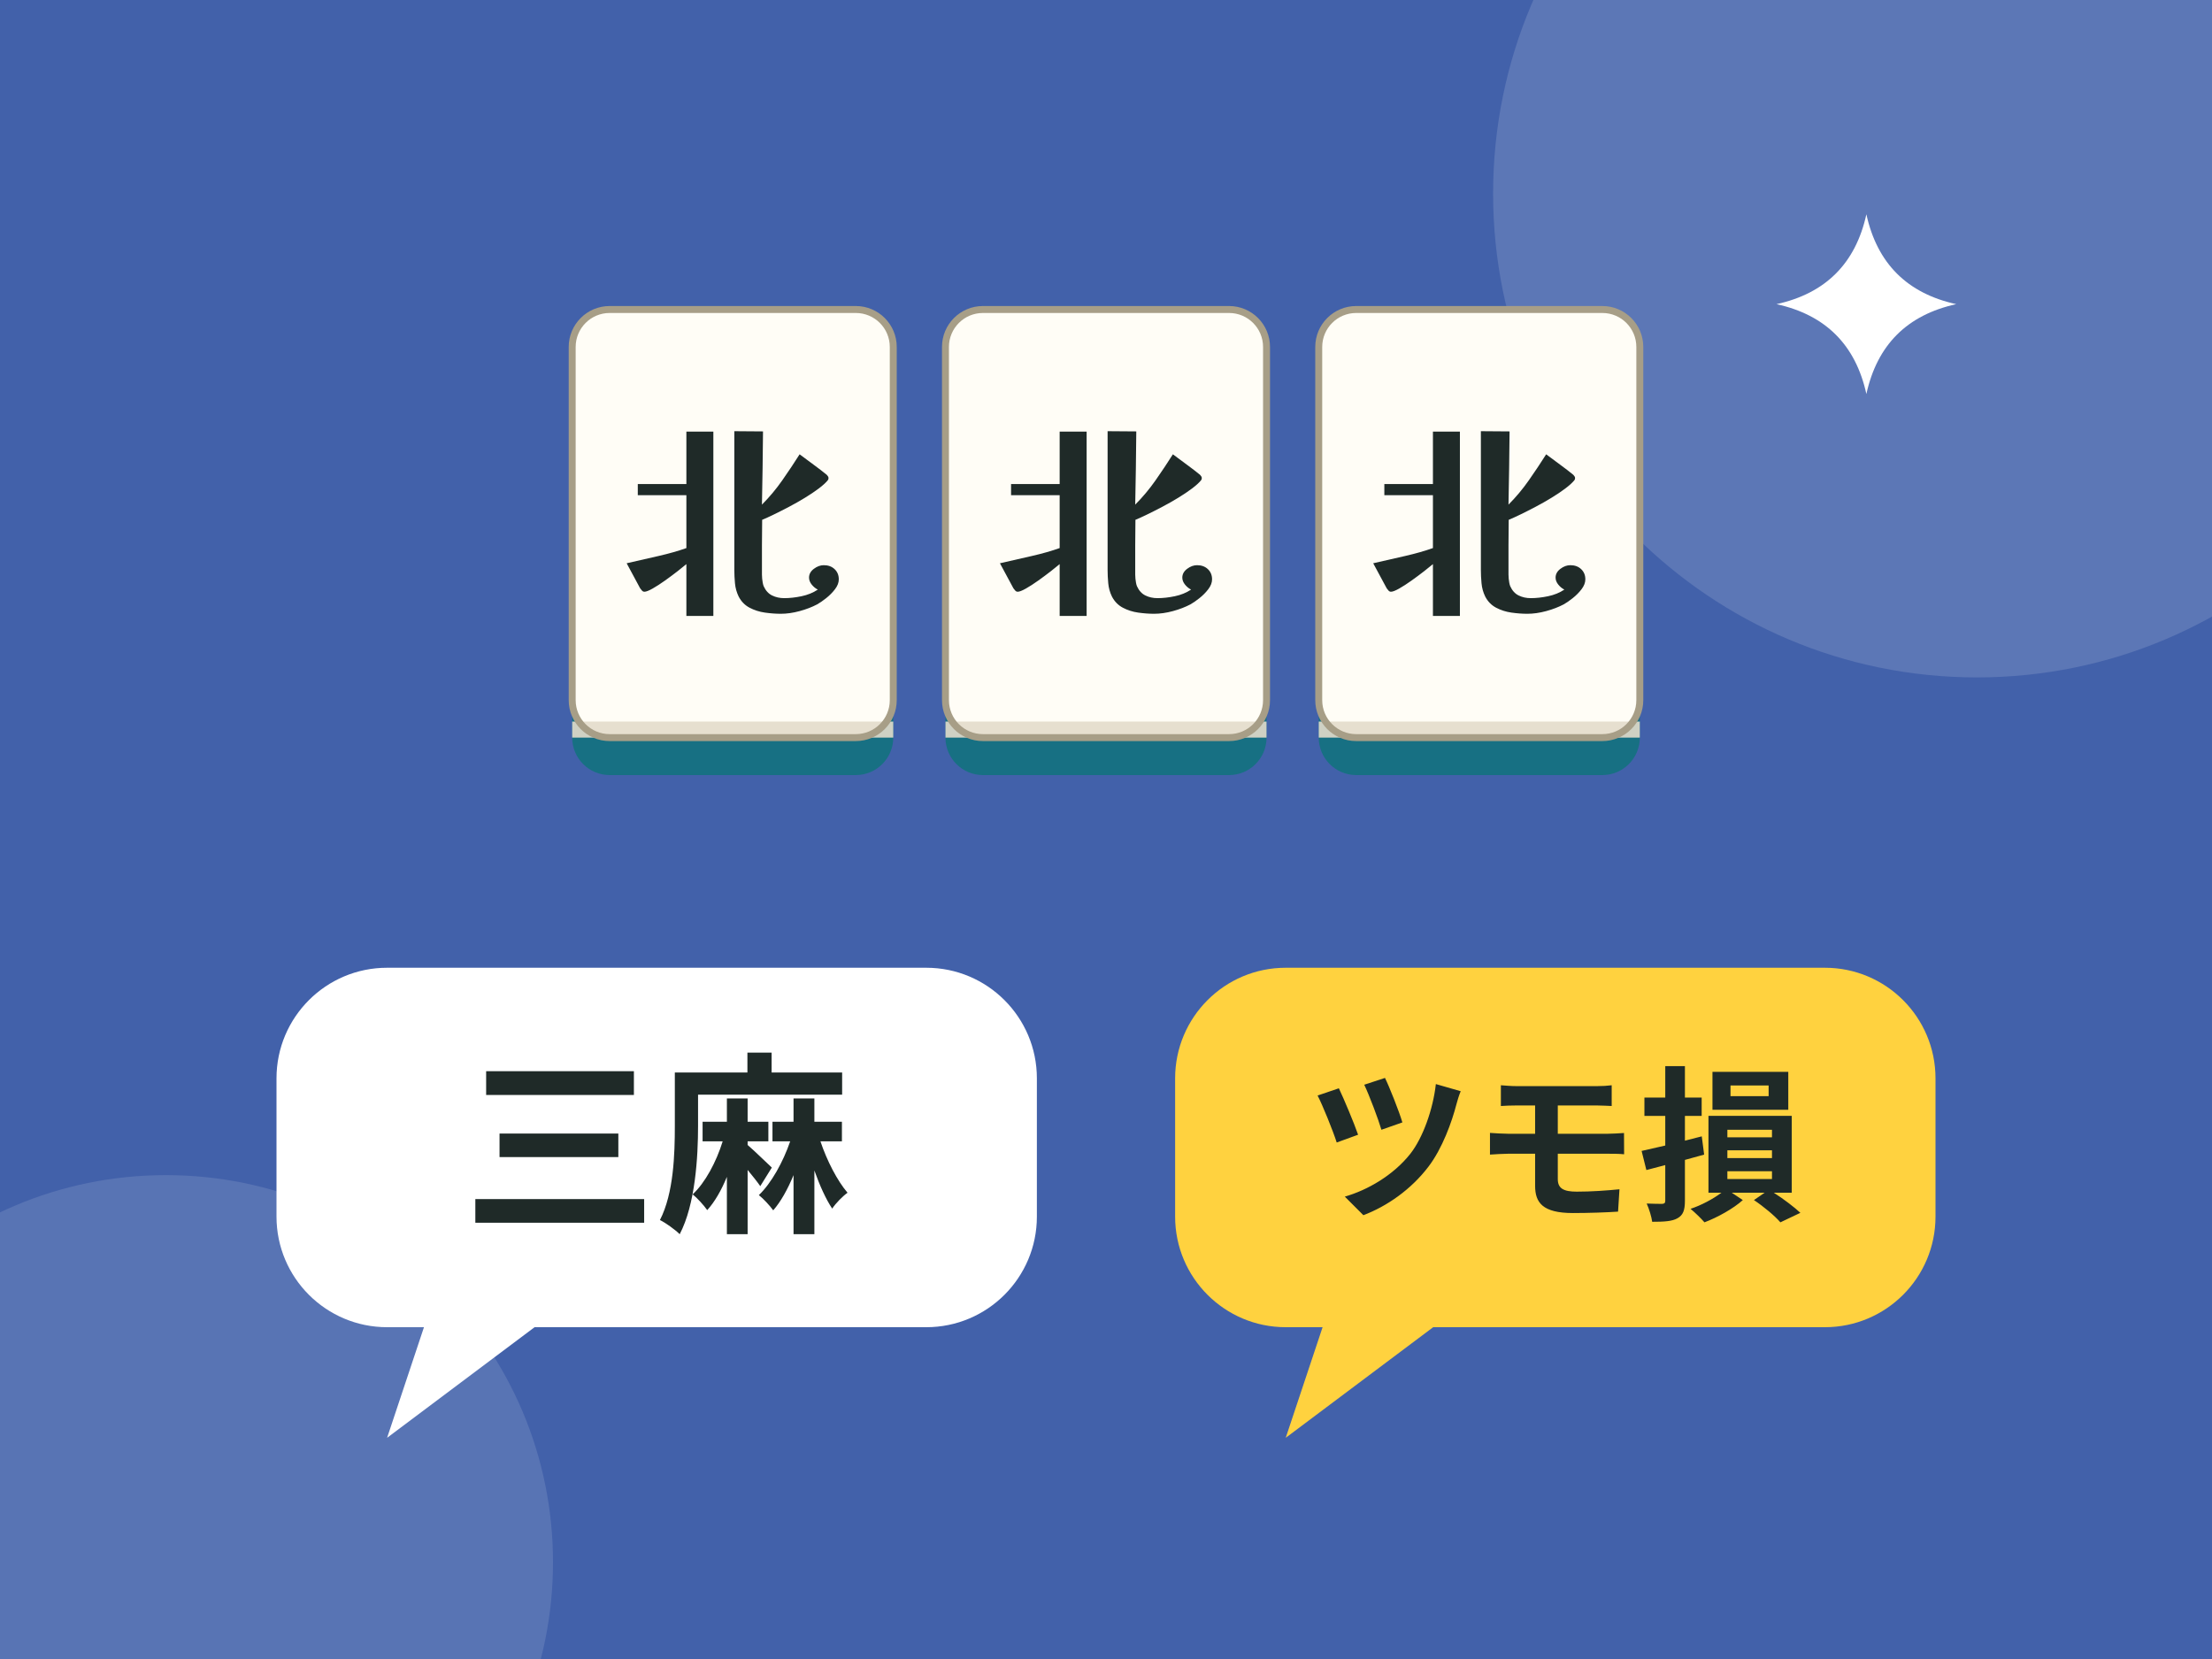
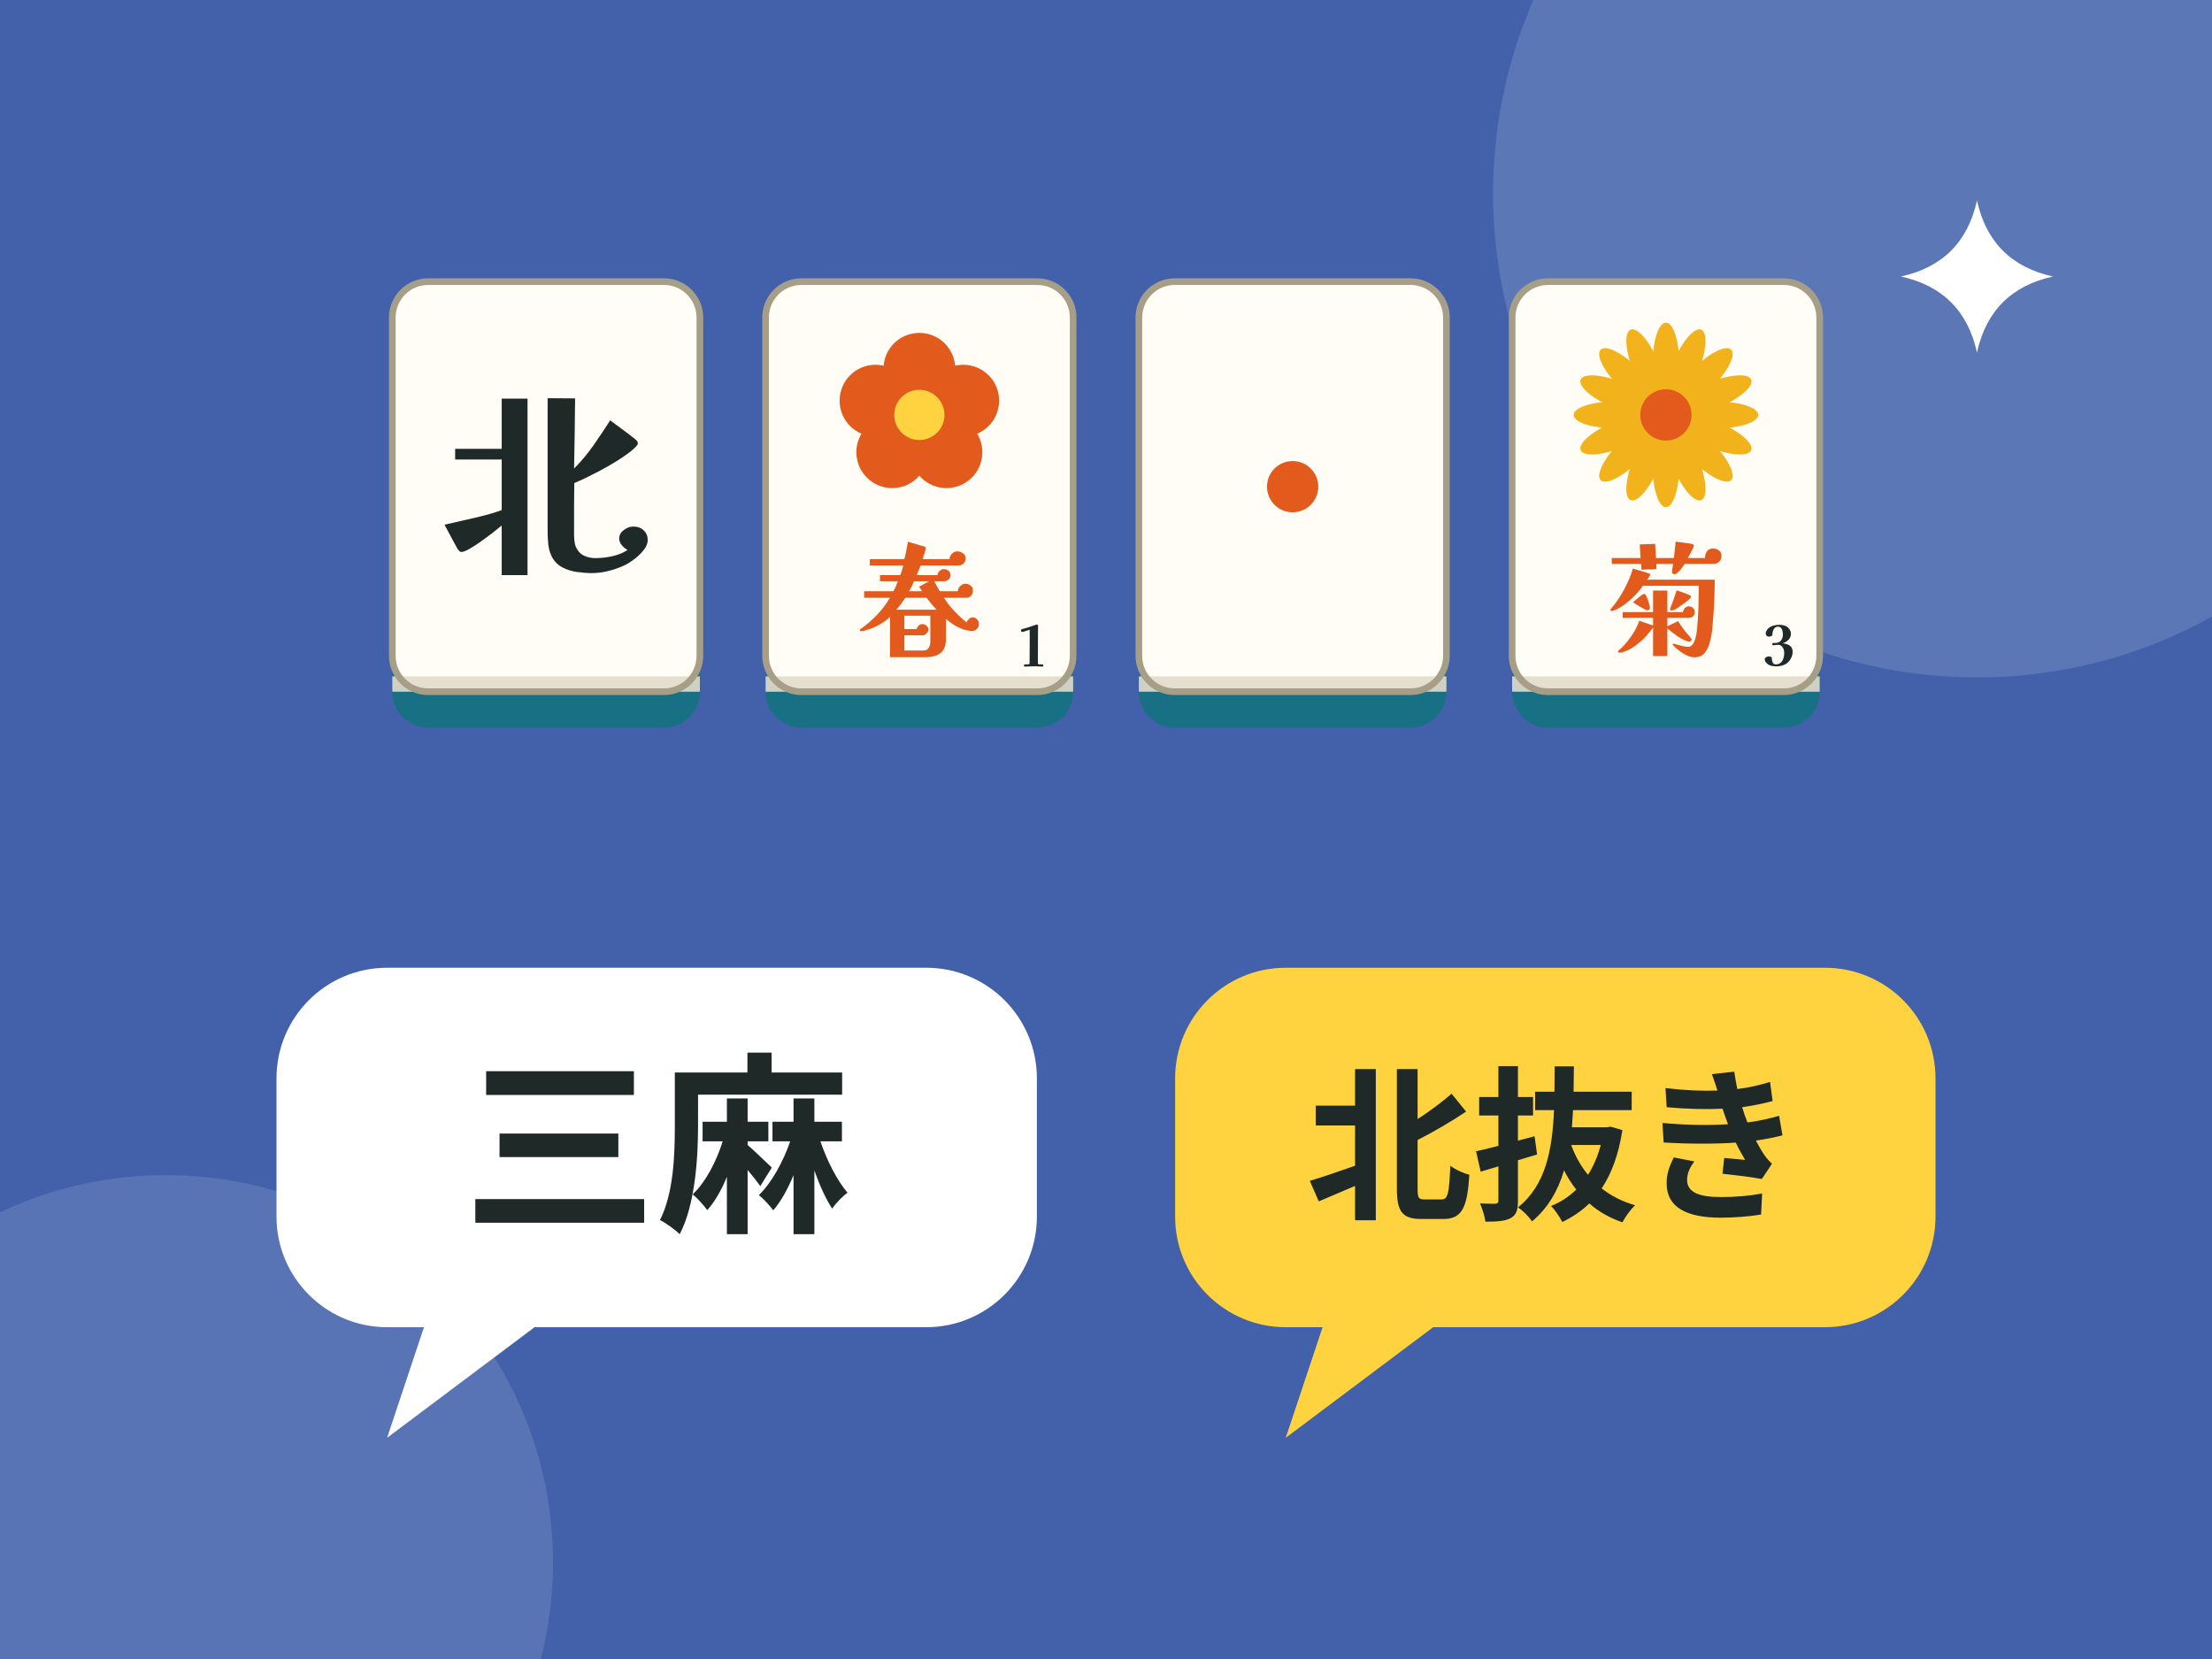
<svg xmlns="http://www.w3.org/2000/svg" viewBox="0 0 320 240" width="320" height="240">
  <rect width="320" height="240" fill="#4261AA" />
  <circle cx="286" cy="28" r="70" fill="#ffffff" opacity=".14" />
  <circle cx="24" cy="226" r="56" fill="#ffffff" opacity=".12" />
-   <svg x="82.0" y="44" width="48" height="68.9" viewBox="-1 -1 62 89">
+   <svg x="56.0" y="40" width="46" height="66.0" viewBox="-1 -1 62 89">
    <rect x="0" y="7" width="60" height="80" rx="7" fill="#177083" />
    <rect x="0" y="0" width="60" height="80" rx="7" fill="#FFFDF6" />
    <rect x="0" y="77" width="60" height="3" fill="#E3DCCB" opacity=".9" />
    <rect x="0" y="0" width="60" height="80" rx="7" fill="none" stroke="#A79E87" stroke-width="1.3" />
    <path transform="translate(10.14 54.66) scale(0.04 -0.04)" d="M406 -65H280V177Q266 165 239.0 144.0Q212 123 180.5 100.5Q149 78 122.5 63.0Q96 48 84 48Q77 48 72.0 54.0Q67 60 64 64L1 181L150 215Q224 232 280 252V499H53V551H280V796H406ZM992 106Q992 83 974.5 60.0Q957 37 933.0 18.0Q909 -1 891 -11Q855 -30 809.0 -42.5Q763 -55 721 -55Q686 -55 647.0 -49.5Q608 -44 575.0 -26.5Q542 -9 524 26Q510 55 507.0 87.5Q504 120 504 149V798L638 797Q637 710 636.0 625.5Q635 541 633 455Q685 507 728.0 568.5Q771 630 809 690Q842 665 875.0 641.0Q908 617 936 594Q939 590 941.5 587.0Q944 584 944 579Q944 575 943.0 572.5Q942 570 940 568Q926 551 898.0 530.0Q870 509 834.0 487.0Q798 465 760.0 445.0Q722 425 689.0 409.0Q656 393 634 384Q633 324 633.0 264.5Q633 205 633 145Q633 137 633.0 128.0Q633 119 634 109Q635 100 636.5 91.0Q638 82 641 74Q655 43 680.5 30.5Q706 18 737 18Q775 18 818.0 27.0Q861 36 894 58Q878 66 865.5 81.5Q853 97 853 114Q853 138 875.5 155.0Q898 172 922 172Q953 172 972.5 153.5Q992 135 992 106Z" fill="#1F2A28" />
  </svg>
-   <svg x="136.0" y="44" width="48" height="68.9" viewBox="-1 -1 62 89">
+   <svg x="110.0" y="40" width="46" height="66.0" viewBox="-1 -1 62 89">
    <rect x="0" y="7" width="60" height="80" rx="7" fill="#177083" />
    <rect x="0" y="0" width="60" height="80" rx="7" fill="#FFFDF6" />
    <rect x="0" y="77" width="60" height="3" fill="#E3DCCB" opacity=".9" />
    <rect x="0" y="0" width="60" height="80" rx="7" fill="none" stroke="#A79E87" stroke-width="1.3" />
-     <path transform="translate(10.14 54.66) scale(0.04 -0.04)" d="M406 -65H280V177Q266 165 239.0 144.0Q212 123 180.5 100.5Q149 78 122.5 63.0Q96 48 84 48Q77 48 72.0 54.0Q67 60 64 64L1 181L150 215Q224 232 280 252V499H53V551H280V796H406ZM992 106Q992 83 974.5 60.0Q957 37 933.0 18.0Q909 -1 891 -11Q855 -30 809.0 -42.5Q763 -55 721 -55Q686 -55 647.0 -49.5Q608 -44 575.0 -26.5Q542 -9 524 26Q510 55 507.0 87.5Q504 120 504 149V798L638 797Q637 710 636.0 625.5Q635 541 633 455Q685 507 728.0 568.5Q771 630 809 690Q842 665 875.0 641.0Q908 617 936 594Q939 590 941.5 587.0Q944 584 944 579Q944 575 943.0 572.5Q942 570 940 568Q926 551 898.0 530.0Q870 509 834.0 487.0Q798 465 760.0 445.0Q722 425 689.0 409.0Q656 393 634 384Q633 324 633.0 264.5Q633 205 633 145Q633 137 633.0 128.0Q633 119 634 109Q635 100 636.5 91.0Q638 82 641 74Q655 43 680.5 30.5Q706 18 737 18Q775 18 818.0 27.0Q861 36 894 58Q878 66 865.5 81.5Q853 97 853 114Q853 138 875.5 155.0Q898 172 922 172Q953 172 972.5 153.5Q992 135 992 106Z" fill="#1F2A28" />
+     <circle cx="30.00" cy="17.00" r="7" fill="#E25A1C" />
+     <circle cx="38.56" cy="23.22" r="7" fill="#E25A1C" />
+     <circle cx="35.29" cy="33.28" r="7" fill="#E25A1C" />
+     <circle cx="24.71" cy="33.28" r="7" fill="#E25A1C" />
+     <circle cx="21.44" cy="23.22" r="7" fill="#E25A1C" />
+     <circle cx="30" cy="26" r="4.90" fill="#FFD23F" />
+     <path transform="translate(17.86 71.34) scale(0.024 -0.024)" d="M595 257H384V148H484Q487 165 500.5 177.0Q514 189 532 189Q550 189 565.0 175.0Q580 161 580 144Q580 128 564.5 113.0Q549 98 532 98H384V-26H540Q568 -26 581.5 -4.5Q595 17 595 45ZM646 306Q623 329 603.5 353.5Q584 378 564 403H392Q375 378 357.5 353.5Q340 329 318 306ZM462 537Q456 521 445.5 498.5Q435 476 422 456H528Q522 465 516.0 474.0Q510 483 503 493Q525 504 545.5 515.5Q566 527 586 537ZM990 189Q990 168 974.5 150.5Q959 133 937 133Q903 133 863.0 146.5Q823 160 786.0 183.0Q749 206 722 232V69Q722 -12 678.5 -46.0Q635 -80 558 -80H267L268 247Q232 213 181.5 184.5Q131 156 81 142Q71 139 59.0 135.5Q47 132 36 132Q33 132 27.5 133.0Q22 134 22 140Q22 144 27 149Q29 150 31 152Q33 152 35 154Q101 201 159.5 261.5Q218 322 267 403H57V456H295Q307 477 316.5 499.0Q326 521 331 537H186V587H351Q358 604 364.5 625.5Q371 647 375 665H103V717H384Q393 752 399.5 786.5Q406 821 413 858L547 819Q549 818 551.0 817.5Q553 817 554 815Q558 814 558 808Q559 803 553.5 784.5Q548 766 542.0 746.5Q536 727 532 717H751Q752 742 770.5 761.0Q789 780 814 780Q838 780 860.0 764.5Q882 749 882 725Q882 699 865.0 682.0Q848 665 821 665H516Q508 646 500.5 626.5Q493 607 484 587H653Q654 605 670.0 620.5Q686 636 704 636Q727 636 743.0 621.5Q759 607 759 587Q759 565 743.0 551.0Q727 537 704 537H627Q638 517 649.0 496.5Q660 476 672 456H819Q819 481 839.0 499.0Q859 517 880 517Q902 517 921.5 502.5Q941 488 941 465Q941 437 927.0 420.0Q913 403 886 403H706Q738 350 789.0 296.0Q840 242 889 203Q894 217 908.5 230.0Q923 243 939 243Q962 243 976.0 226.0Q990 209 990 189Z" fill="#E25A1C" />
+     <path transform="translate(48.76 75.09) scale(0.011 -0.011)" d="M493 19Q493 12 488.0 5.5Q483 -1 475 -1Q462 -1 448.0 0.0Q434 1 420 2Q396 4 372.5 4.0Q349 4 325 4Q268 4 211 1Q201 0 191.0 -0.5Q181 -1 171 -1Q149 -1 149 21Q149 30 157.0 34.5Q165 39 173 39Q184 39 195.0 38.5Q206 38 216 38Q230 38 239.5 41.5Q249 45 249 61Q249 141 250.0 220.0Q251 299 251 378V654Q244 651 225.0 644.5Q206 638 184.0 631.0Q162 624 145.0 618.5Q128 613 124 613Q114 613 105.5 619.0Q97 625 97 636Q97 647 100.0 653.0Q103 659 114 663Q123 667 133.5 669.5Q144 672 154 674Q194 685 233.0 697.5Q272 710 311 724Q315 725 329.0 730.0Q343 735 357.0 739.5Q371 744 373 744Q384 744 391.5 740.0Q399 736 399 725Q399 559 397.5 393.5Q396 228 396 62Q396 54 403.0 46.0Q410 38 419 38Q433 38 447.0 38.5Q461 39 475 39Q483 39 488.0 32.5Q493 26 493 19Z" fill="#1F2A28" />
  </svg>
-   <svg x="190.0" y="44" width="48" height="68.9" viewBox="-1 -1 62 89">
+   <svg x="164.0" y="40" width="46" height="66.0" viewBox="-1 -1 62 89">
    <rect x="0" y="7" width="60" height="80" rx="7" fill="#177083" />
    <rect x="0" y="0" width="60" height="80" rx="7" fill="#FFFDF6" />
    <rect x="0" y="77" width="60" height="3" fill="#E3DCCB" opacity=".9" />
    <rect x="0" y="0" width="60" height="80" rx="7" fill="none" stroke="#A79E87" stroke-width="1.3" />
-     <path transform="translate(10.14 54.66) scale(0.04 -0.04)" d="M406 -65H280V177Q266 165 239.0 144.0Q212 123 180.5 100.5Q149 78 122.5 63.0Q96 48 84 48Q77 48 72.0 54.0Q67 60 64 64L1 181L150 215Q224 232 280 252V499H53V551H280V796H406ZM992 106Q992 83 974.5 60.0Q957 37 933.0 18.0Q909 -1 891 -11Q855 -30 809.0 -42.5Q763 -55 721 -55Q686 -55 647.0 -49.5Q608 -44 575.0 -26.5Q542 -9 524 26Q510 55 507.0 87.5Q504 120 504 149V798L638 797Q637 710 636.0 625.5Q635 541 633 455Q685 507 728.0 568.5Q771 630 809 690Q842 665 875.0 641.0Q908 617 936 594Q939 590 941.5 587.0Q944 584 944 579Q944 575 943.0 572.5Q942 570 940 568Q926 551 898.0 530.0Q870 509 834.0 487.0Q798 465 760.0 445.0Q722 425 689.0 409.0Q656 393 634 384Q633 324 633.0 264.5Q633 205 633 145Q633 137 633.0 128.0Q633 119 634 109Q635 100 636.5 91.0Q638 82 641 74Q655 43 680.5 30.5Q706 18 737 18Q775 18 818.0 27.0Q861 36 894 58Q878 66 865.5 81.5Q853 97 853 114Q853 138 875.5 155.0Q898 172 922 172Q953 172 972.5 153.5Q992 135 992 106Z" fill="#1F2A28" />
+     <circle cx="30" cy="40" r="5" fill="#E25A1C" />
+   </svg>
+   <svg x="218.0" y="40" width="46" height="66.0" viewBox="-1 -1 62 89">
+     <rect x="0" y="7" width="60" height="80" rx="7" fill="#177083" />
+     <rect x="0" y="0" width="60" height="80" rx="7" fill="#FFFDF6" />
+     <rect x="0" y="77" width="60" height="3" fill="#E3DCCB" opacity=".9" />
+     <rect x="0" y="0" width="60" height="80" rx="7" fill="none" stroke="#A79E87" stroke-width="1.3" />
+     <ellipse cx="30" cy="16" rx="2.6" ry="8" fill="#F2B21C" transform="rotate(0.0 30 26)" />
+     <ellipse cx="30" cy="16" rx="2.6" ry="8" fill="#F2B21C" transform="rotate(22.5 30 26)" />
+     <ellipse cx="30" cy="16" rx="2.6" ry="8" fill="#F2B21C" transform="rotate(45.0 30 26)" />
+     <ellipse cx="30" cy="16" rx="2.6" ry="8" fill="#F2B21C" transform="rotate(67.5 30 26)" />
+     <ellipse cx="30" cy="16" rx="2.6" ry="8" fill="#F2B21C" transform="rotate(90.0 30 26)" />
+     <ellipse cx="30" cy="16" rx="2.6" ry="8" fill="#F2B21C" transform="rotate(112.5 30 26)" />
+     <ellipse cx="30" cy="16" rx="2.6" ry="8" fill="#F2B21C" transform="rotate(135.0 30 26)" />
+     <ellipse cx="30" cy="16" rx="2.6" ry="8" fill="#F2B21C" transform="rotate(157.5 30 26)" />
+     <ellipse cx="30" cy="16" rx="2.6" ry="8" fill="#F2B21C" transform="rotate(180.0 30 26)" />
+     <ellipse cx="30" cy="16" rx="2.6" ry="8" fill="#F2B21C" transform="rotate(202.5 30 26)" />
+     <ellipse cx="30" cy="16" rx="2.6" ry="8" fill="#F2B21C" transform="rotate(225.0 30 26)" />
+     <ellipse cx="30" cy="16" rx="2.6" ry="8" fill="#F2B21C" transform="rotate(247.5 30 26)" />
+     <ellipse cx="30" cy="16" rx="2.6" ry="8" fill="#F2B21C" transform="rotate(270.0 30 26)" />
+     <ellipse cx="30" cy="16" rx="2.6" ry="8" fill="#F2B21C" transform="rotate(292.5 30 26)" />
+     <ellipse cx="30" cy="16" rx="2.6" ry="8" fill="#F2B21C" transform="rotate(315.0 30 26)" />
+     <ellipse cx="30" cy="16" rx="2.6" ry="8" fill="#F2B21C" transform="rotate(337.5 30 26)" />
+     <circle cx="30" cy="26" r="5" fill="#E25A1C" />
+     <path transform="translate(18.04 71.05) scale(0.024 -0.024)" d="M733 275Q733 251 717.5 239.0Q702 227 679 227H510V159L598 201Q615 172 634.0 146.0Q653 120 675 94Q678 91 686.0 82.0Q694 73 700.5 64.5Q707 56 707 52Q707 42 701.5 38.5Q696 35 688 35Q671 35 646.0 47.0Q621 59 594.5 77.0Q568 95 545.5 112.5Q523 130 510 142V-83H394V150Q369 112 332.0 73.0Q295 34 252.5 2.5Q210 -29 166 -45Q157 -49 144.5 -52.5Q132 -56 123 -56Q118 -56 113.5 -53.5Q109 -51 109 -45Q114 -37 123 -30Q156 -1 187.0 37.5Q218 76 243.0 119.5Q268 163 282 204L394 165V227H147V274H394V449H510V274H637Q640 294 653.0 307.5Q666 321 686 321Q705 321 719.0 307.5Q733 294 733 275ZM368 311Q368 289 346 289Q341 289 325.0 297.5Q309 306 289.5 317.5Q270 329 253.5 339.5Q237 350 231 354Q237 359 249.5 370.0Q262 381 276.0 393.0Q290 405 302.5 413.5Q315 422 321 422H324Q330 422 337.5 407.5Q345 393 352.0 373.0Q359 353 363.5 335.0Q368 317 368 311ZM895 538Q895 468 892.5 397.5Q890 327 885 256Q881 196 875.0 136.0Q869 76 852 17Q839 -28 811.0 -60.5Q783 -93 731 -93Q701 -93 669.0 -78.0Q637 -63 608.5 -41.0Q580 -19 559 2Q557 4 555.0 6.5Q553 9 553 13Q553 17 558 17Q567 17 575.5 14.0Q584 11 592 9Q613 4 635.0 -2.0Q657 -8 679 -8Q703 -8 717.5 15.0Q732 38 737 57Q747 90 750.0 125.0Q753 160 756 194Q761 256 763.0 324.5Q765 393 765 460V488H311Q287 452 251.0 414.5Q215 377 174.5 345.5Q134 314 94 295Q90 294 77.5 288.5Q65 283 61 283Q58 283 52.5 285.0Q47 287 47 291Q47 296 50 299Q107 364 155.0 451.0Q203 538 230 628Q262 618 294.0 609.5Q326 601 357 590Q362 589 366.0 586.5Q370 584 370 578Q370 572 360.0 557.5Q350 543 346 538ZM702 397Q702 391 685.0 376.0Q668 361 644.5 344.0Q621 327 600.5 313.5Q580 300 573 296Q566 293 558.5 290.0Q551 287 543 287Q540 287 535.5 289.5Q531 292 531 296Q531 298 536.5 312.5Q542 327 548.0 342.5Q554 358 555 361Q563 384 570.5 406.5Q578 429 586 451Q597 448 621.0 439.5Q645 431 668.0 422.0Q691 413 697 408Q702 405 702 397ZM950 730Q950 701 931.0 683.5Q912 666 883 666H651Q645 656 630.0 636.0Q615 616 598.0 599.0Q581 582 569 582Q562 582 555.0 586.0Q548 590 548 599Q548 616 551.5 633.0Q555 650 557 666H420L422 624L299 619L297 666H58V714H293L285 824L411 829L417 714H563Q566 747 570.5 780.0Q575 813 577 847Q584 846 605.0 843.5Q626 841 650.0 837.5Q674 834 693.0 831.5Q712 829 715 827Q720 824 723.0 821.0Q726 818 726 811Q726 809 719.5 796.0Q713 783 704.0 765.5Q695 748 687.5 733.5Q680 719 677 714H816Q816 746 832.0 768.5Q848 791 882 791Q910 791 930.0 775.0Q950 759 950 730Z" fill="#E25A1C" />
+     <path transform="translate(48.78 75.02) scale(0.011 -0.011)" d="M540 252Q540 213 525.5 173.0Q511 133 485.5 99.0Q460 65 426 43Q386 18 340.5 7.5Q295 -3 248 -3Q213 -3 176.0 4.0Q139 11 108.5 29.0Q78 47 59 79Q53 89 49.0 100.5Q45 112 45 123Q45 138 57.0 149.5Q69 161 85.5 167.0Q102 173 115 173Q125 173 138.0 170.5Q151 168 161.0 161.5Q171 155 171 142Q171 120 176.5 94.5Q182 69 197.0 50.5Q212 32 241 32Q284 32 313.0 50.5Q342 69 359.0 99.0Q376 129 383.5 165.0Q391 201 391 236Q391 270 379.5 302.5Q368 335 343.5 357.0Q319 379 280 379Q264 379 247.5 377.0Q231 375 214 373Q210 372 206.0 371.0Q202 370 197 370Q189 370 183.0 378.0Q177 386 177 393Q177 409 192.0 410.5Q207 412 218 412Q232 412 246.0 412.5Q260 413 273 417Q306 426 327.0 448.5Q348 471 358.0 501.5Q368 532 368 562Q368 588 361.0 620.5Q354 653 336.0 676.5Q318 700 283 700Q244 700 222.0 677.5Q200 655 190.5 622.5Q181 590 181 558Q181 546 169.5 538.5Q158 531 143.0 527.5Q128 524 119 524Q92 524 77.0 542.0Q62 560 62 585Q62 597 70.5 615.0Q79 633 86 643Q111 679 146.5 698.5Q182 718 224.0 726.0Q266 734 308 734Q363 734 414.0 713.0Q465 692 492 642Q500 627 505.0 610.0Q510 593 510 576Q510 534 490.0 500.0Q470 466 437.0 442.0Q404 418 364 406Q413 400 452.5 384.5Q492 369 516.0 338.0Q540 307 540 252Z" fill="#1F2A28" />
  </svg>
  <rect x="40" y="140" width="110" height="52" rx="16" fill="#fff" />
  <path d="M62 190 L56 208 L80 190 Z" fill="#fff" />
  <text x="95.0" y="176.08" text-anchor="middle" font-size="28" font-weight="900" fill="#1F2A28" font-family="Hiragino Sans, Noto Sans JP, Yu Gothic, Meiryo, sans-serif">三麻</text>
  <rect x="170" y="140" width="110" height="52" rx="16" fill="#FFD23F" />
  <path d="M192 190 L186 208 L210 190 Z" fill="#FFD23F" />
-   <text x="225.0" y="174.64" text-anchor="middle" font-size="24" font-weight="900" fill="#1F2A28" font-family="Hiragino Sans, Noto Sans JP, Yu Gothic, Meiryo, sans-serif">ツモ損</text>
-   <path d="M270 31 Q272.34 41.66 283 44 Q272.34 46.34 270 57 Q267.66 46.34 257 44 Q267.66 41.66 270 31 Z" fill="#fff" />
+   <text x="225.0" y="174.64" text-anchor="middle" font-size="24" font-weight="900" fill="#1F2A28" font-family="Hiragino Sans, Noto Sans JP, Yu Gothic, Meiryo, sans-serif">北抜き</text>
+   <path d="M286 29 Q287.98 38.02 297 40 Q287.98 41.98 286 51 Q284.02 41.98 275 40 Q284.02 38.02 286 29 Z" fill="#fff" />
</svg>
